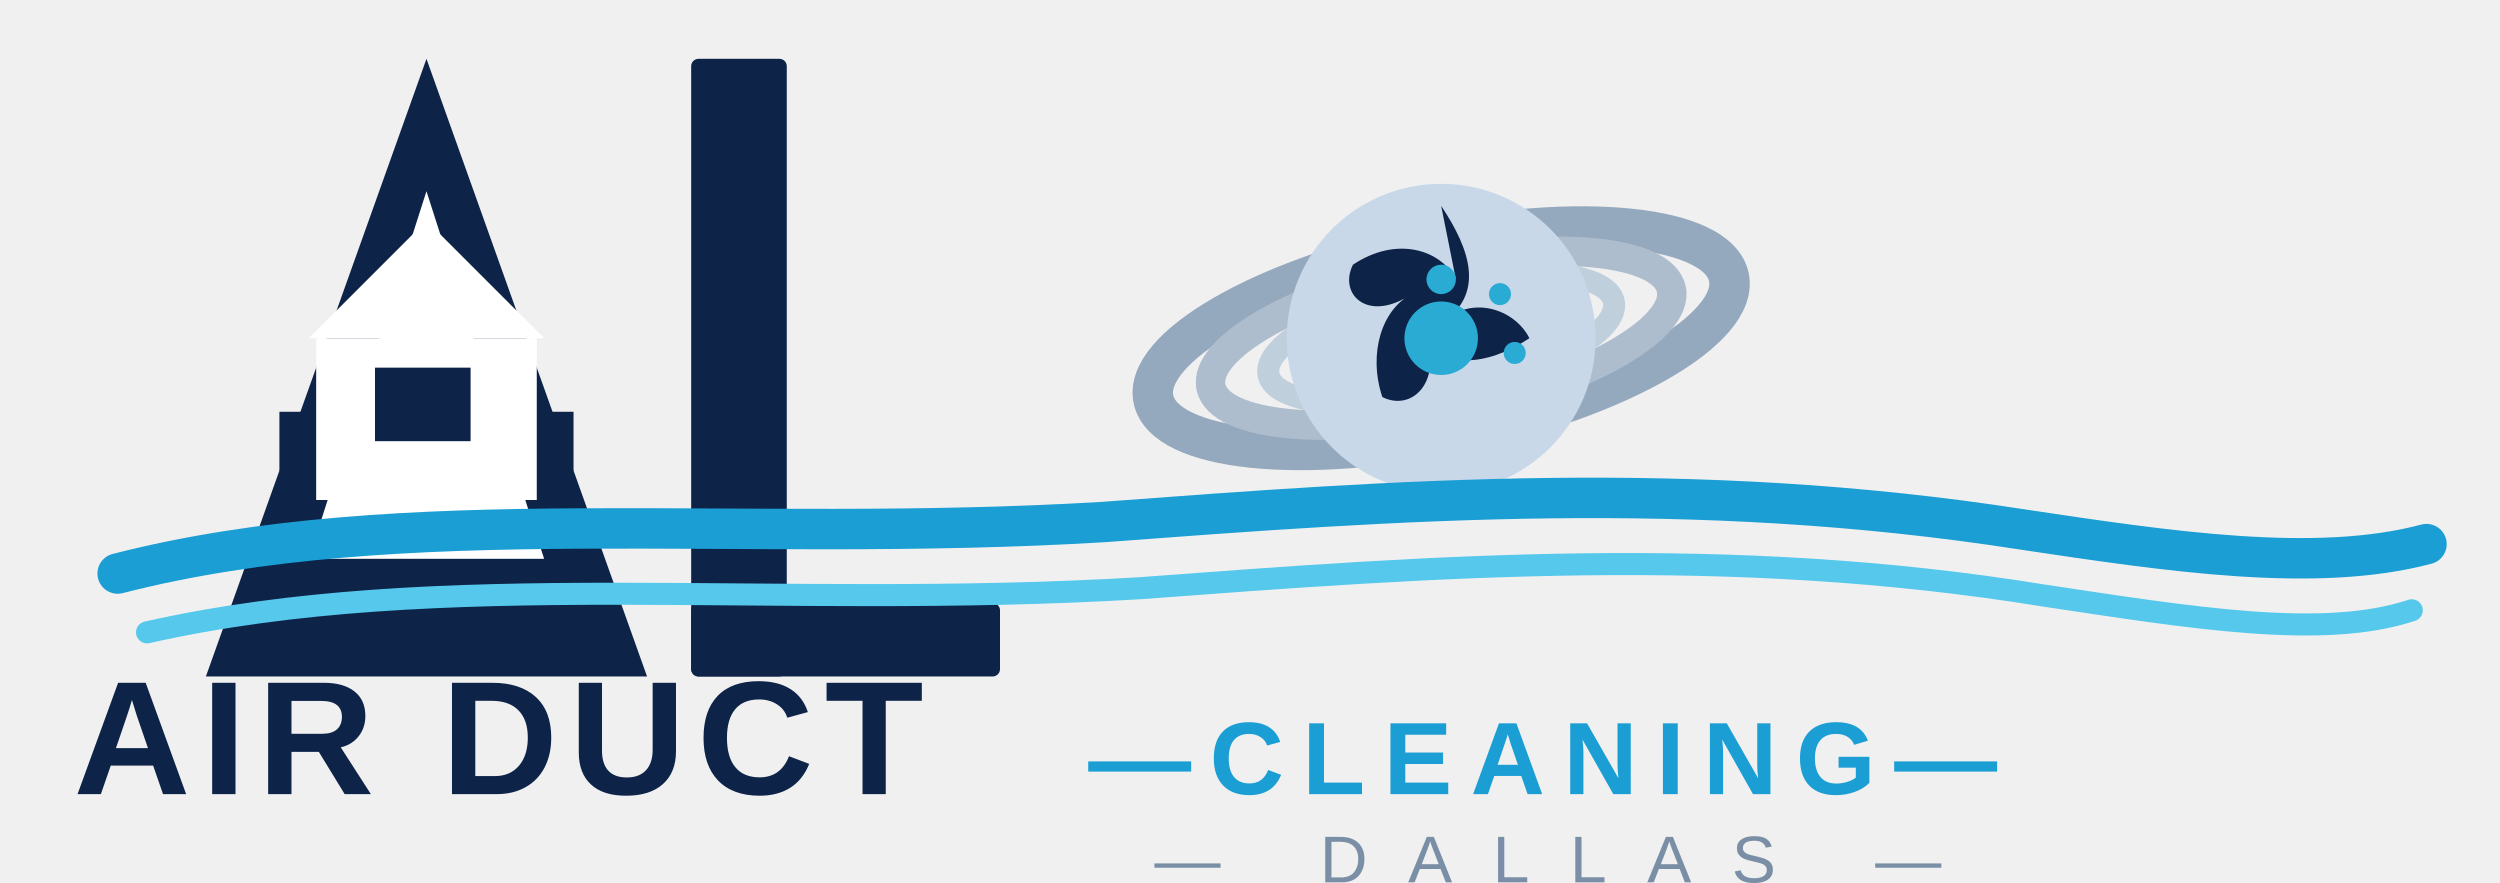
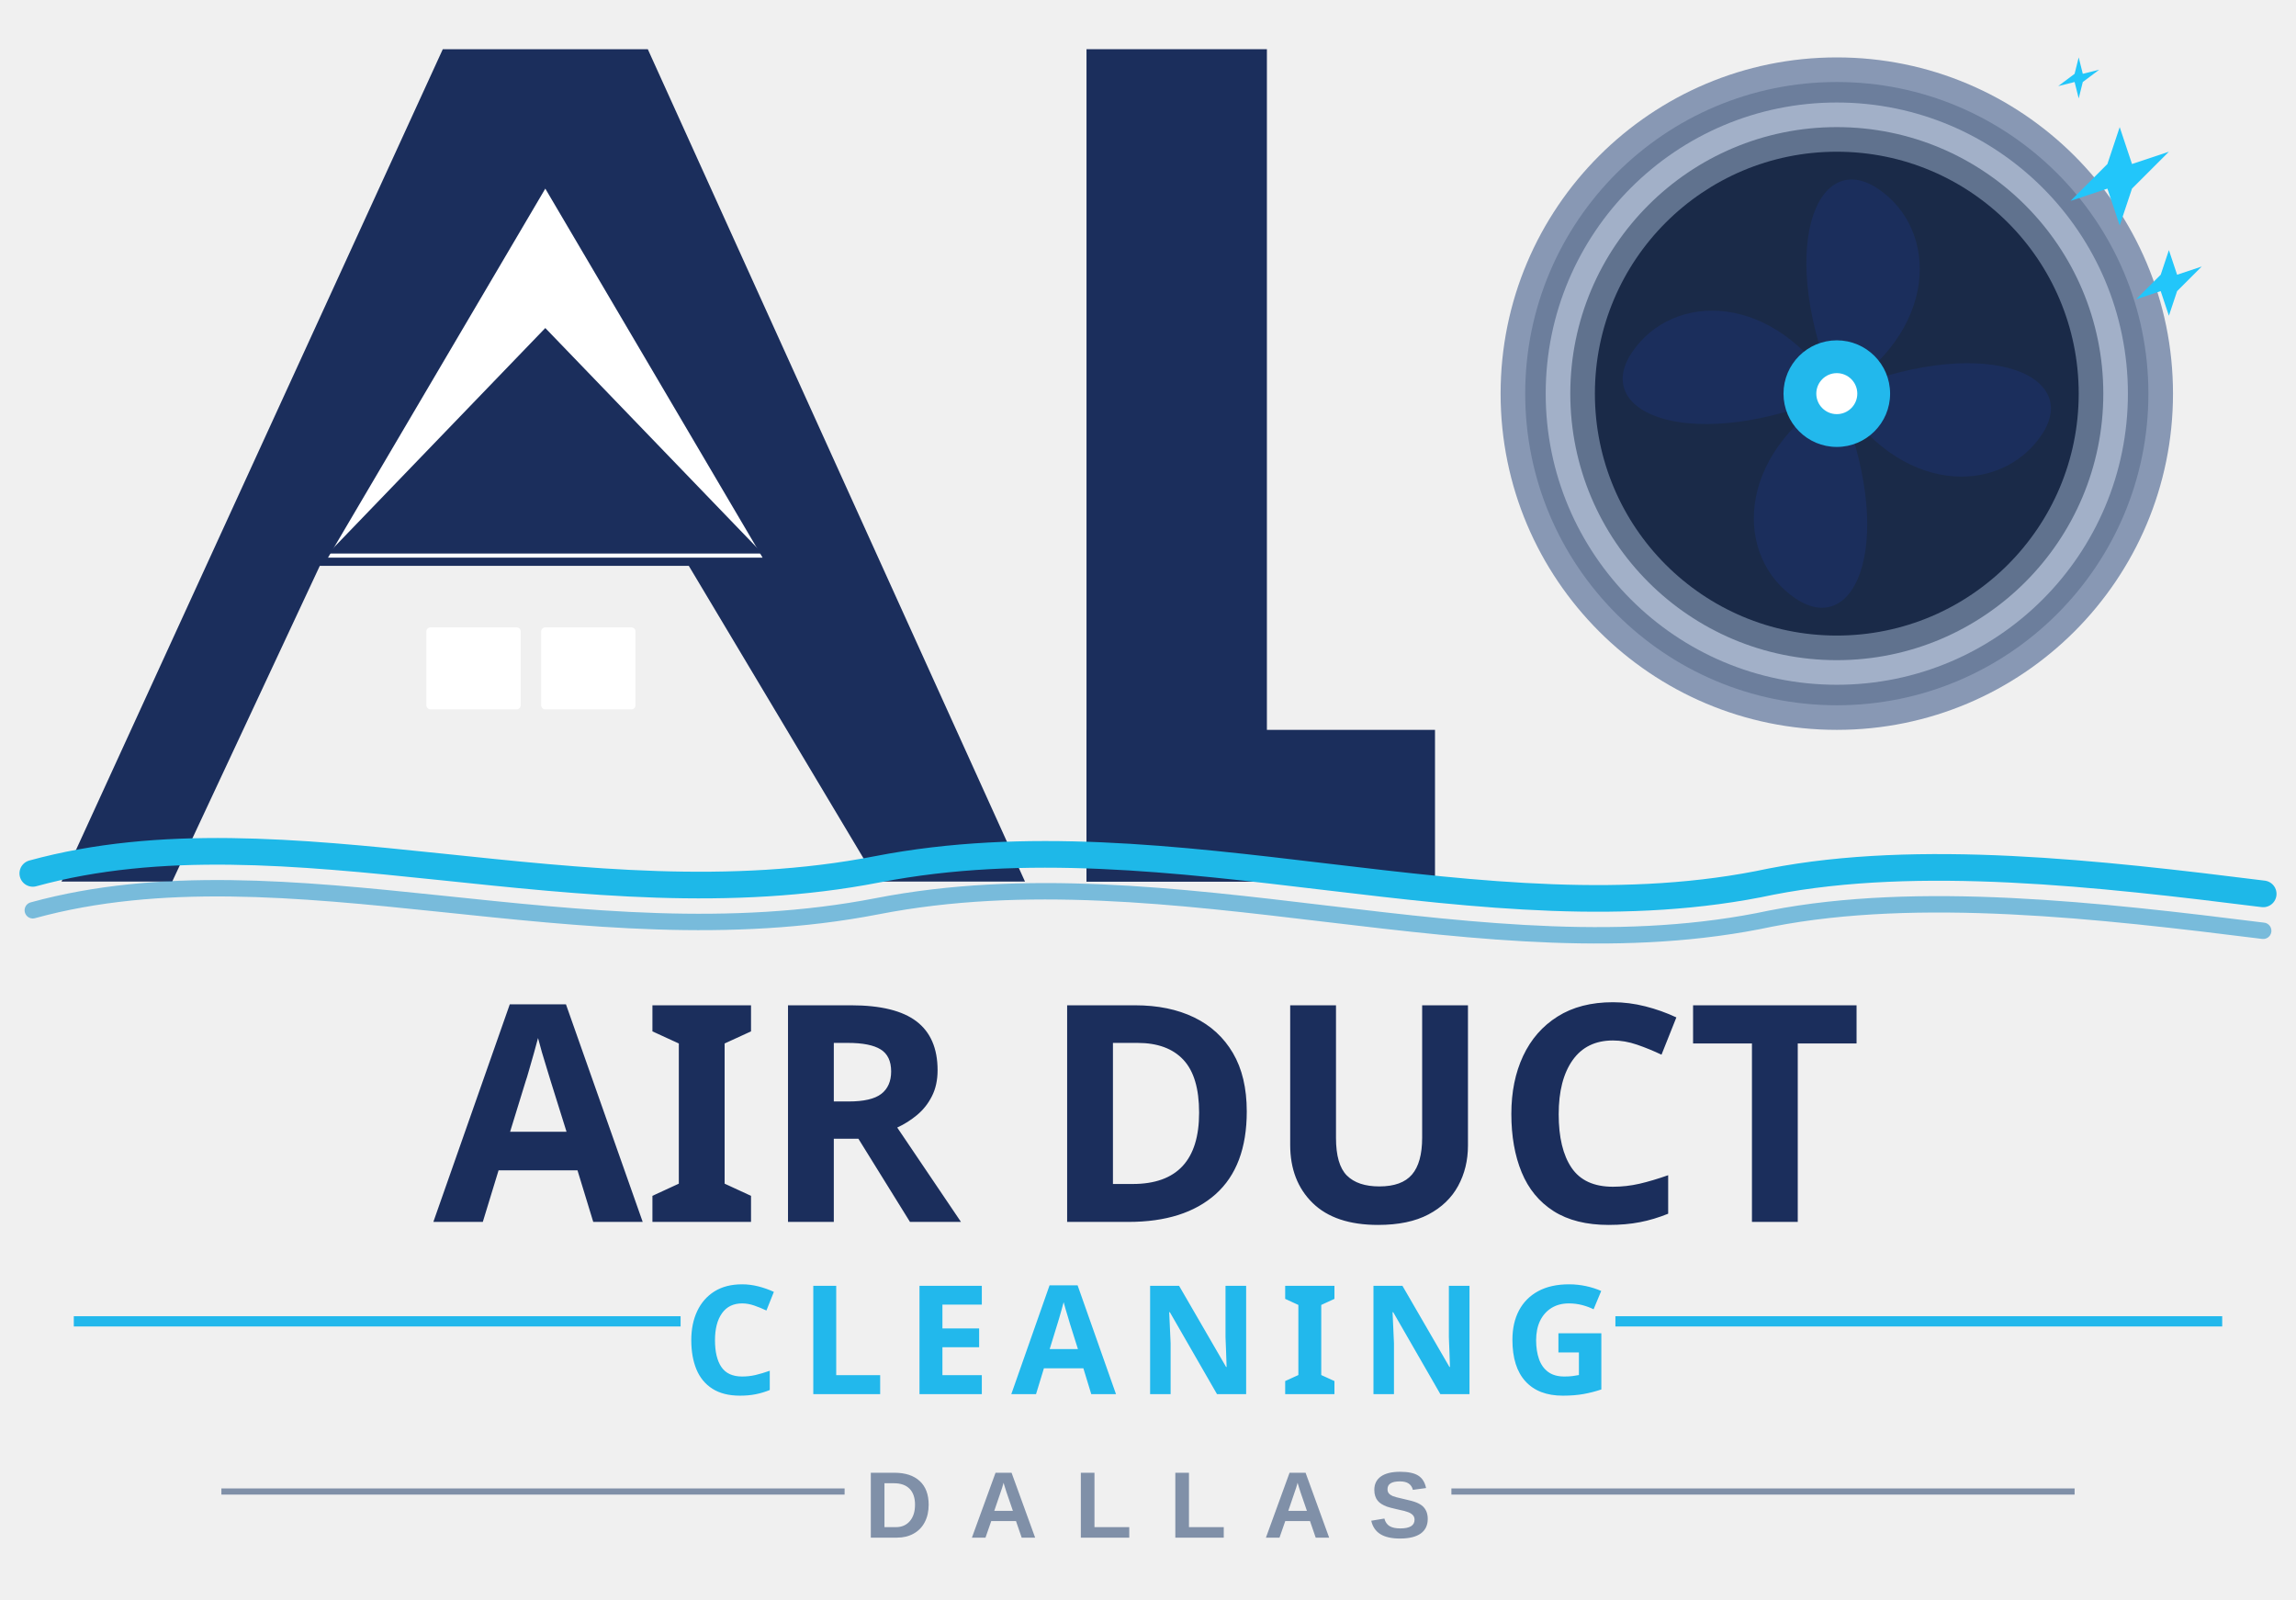
- <svg xmlns="http://www.w3.org/2000/svg" viewBox="0 0 340 120" fill="none">
-   <polygon points="58,8 88,92 28,92" fill="#0D2348" />
-   <polygon points="58,26 74,76 42,76" fill="white" />
-   <rect x="38" y="56" width="40" height="8" fill="#0D2348" />
-   <polygon points="58,30 42,46 74,46" fill="white" />
-   <rect x="43" y="46" width="30" height="22" fill="white" />
-   <rect x="51" y="50" width="13" height="10" fill="#0D2348" />
-   <rect x="94" y="8" width="13" height="84" fill="#0D2348" rx="1" />
-   <rect x="94" y="82" width="42" height="10" fill="#0D2348" rx="1" />
-   <g transform="translate(196,46) rotate(-12)">
-     <ellipse cx="0" cy="0" rx="40" ry="13" fill="none" stroke="#94A8BE" stroke-width="5.5" />
-     <ellipse cx="0" cy="0" rx="32" ry="10" fill="none" stroke="#ADBDCD" stroke-width="4" />
-     <ellipse cx="0" cy="0" rx="24" ry="7.5" fill="none" stroke="#C0CFDC" stroke-width="3" />
-   </g>
-   <circle cx="196" cy="46" r="21" fill="#C8D8E8" />
-   <path d="M196,28 C200,34 202,40 196,44 C200,40 206,42 208,46 C202,50 196,50 194,46 C196,52 192,56 188,54 C186,48 188,42 192,40 C186,44 182,40 184,36 C190,32 196,34 198,38 Z" fill="#0D2348" />
-   <circle cx="196" cy="46" r="5" fill="#29ABD4" />
-   <circle cx="196" cy="38" r="2" fill="#29ABD4" />
-   <circle cx="204" cy="40" r="1.5" fill="#29ABD4" />
-   <circle cx="206" cy="48" r="1.5" fill="#29ABD4" />
-   <path d="M16,78 C55,68 100,74 150,71 C190,68 230,65 275,72 C295,75 315,78 330,74" stroke="#1A9ED4" stroke-width="5.5" fill="none" stroke-linecap="round" />
-   <path d="M20,86 C60,77 105,83 155,80 C195,77 235,74 278,81 C298,84 316,87 328,83" stroke="#55C8EC" stroke-width="3" fill="none" stroke-linecap="round" />
-   <text x="10" y="108" font-family="'Arial Black',Arial,sans-serif" font-weight="900" font-size="22" fill="#0D2348" letter-spacing="1.5">AIR DUCT</text>
-   <text x="148" y="108" font-family="Arial,sans-serif" font-weight="700" font-size="14" fill="#1A9ED4" letter-spacing="2.5">—CLEANING—</text>
-   <text x="157" y="120" font-family="Arial,sans-serif" font-weight="400" font-size="9" fill="#7A8FA6" letter-spacing="5.5">— DALLAS —</text>
+ <svg xmlns="http://www.w3.org/2000/svg" viewBox="0 0 560 390">
+   <polygon points="15,215 108,12 158,12 250,215 214,215 168,138 78,138 42,215" fill="#1B2E5C" />
+   <polygon points="133,46 80,136 186,136" fill="white" />
+   <polygon points="133,80 80,135 186,135" fill="#1B2E5C" />
+   <rect x="104" y="153" width="23" height="20" rx="1" fill="white" />
+   <rect x="132" y="153" width="23" height="20" rx="1" fill="white" />
+   <rect x="265" y="12" width="44" height="203" fill="#1B2E5C" />
+   <rect x="265" y="178" width="85" height="37" fill="#1B2E5C" />
+   <circle cx="448" cy="96" r="82" fill="#8898B4" />
+   <circle cx="448" cy="96" r="76" fill="#6C7E9C" />
+   <circle cx="448" cy="96" r="71" fill="#A2B0C8" />
+   <circle cx="448" cy="96" r="65" fill="#60728E" />
+   <circle cx="448" cy="96" r="59" fill="#1A2A48" />
+   <path d="M448,96 C433,61 443,36 458,46 C473,56 473,81 448,96 Z" fill="#1B2E5C" />
+   <path d="M448,96 C433,61 443,36 458,46 C473,56 473,81 448,96 Z" fill="#1B2E5C" transform="rotate(90,448,96)" />
+   <path d="M448,96 C433,61 443,36 458,46 C473,56 473,81 448,96 Z" fill="#1B2E5C" transform="rotate(180,448,96)" />
+   <path d="M448,96 C433,61 443,36 458,46 C473,56 473,81 448,96 Z" fill="#1B2E5C" transform="rotate(270,448,96)" />
+   <circle cx="448" cy="96" r="13" fill="#22B8EC" />
+   <circle cx="448" cy="96" r="5" fill="white" />
+   <path d="M514,40 L517,31 L520,40 L529,37 L520,46 L517,55 L514,46 L505,49 Z" fill="#22C6FA" />
+   <path d="M527,67 L529,61 L531,67 L537,65 L531,71 L529,77 L527,71 L521,73 Z" fill="#22C6FA" />
+   <path d="M506,18 L507,14 L508,18 L512,17 L508,20 L507,24 L506,20 L502,21 Z" fill="#22C6FA" />
+   <path d="M8,213 C70,196 142,226 214,212 C286,198 362,230 432,215 C468,208 512,213 552,218" fill="none" stroke="#1EB8E8" stroke-width="6.5" stroke-linecap="round" />
+   <path d="M8,222 C70,205 142,235 214,221 C286,207 362,239 432,224 C468,217 512,222 552,227" fill="none" stroke="#1590CB" stroke-width="4" stroke-linecap="round" opacity="0.55" />
+   <text x="280" y="298" text-anchor="middle" font-family="'Arial Black','Franklin Gothic Heavy',Impact,sans-serif" font-weight="900" font-size="74" fill="#1B2E5C">AIR DUCT</text>
+   <rect x="18" y="321" width="148" height="2.5" fill="#22B8EC" />
+   <text x="280" y="340" text-anchor="middle" font-family="'Arial Black','Franklin Gothic Heavy',Impact,sans-serif" font-weight="900" font-size="37" fill="#22B8EC" letter-spacing="5">CLEANING</text>
+   <rect x="394" y="321" width="148" height="2.5" fill="#22B8EC" />
+   <rect x="54" y="363" width="152" height="1.5" fill="#8090A8" />
+   <text x="280" y="375" text-anchor="middle" font-family="Arial,sans-serif" font-weight="600" font-size="23" fill="#8090A8" letter-spacing="9">DALLAS</text>
+   <rect x="354" y="363" width="152" height="1.5" fill="#8090A8" />
</svg>
